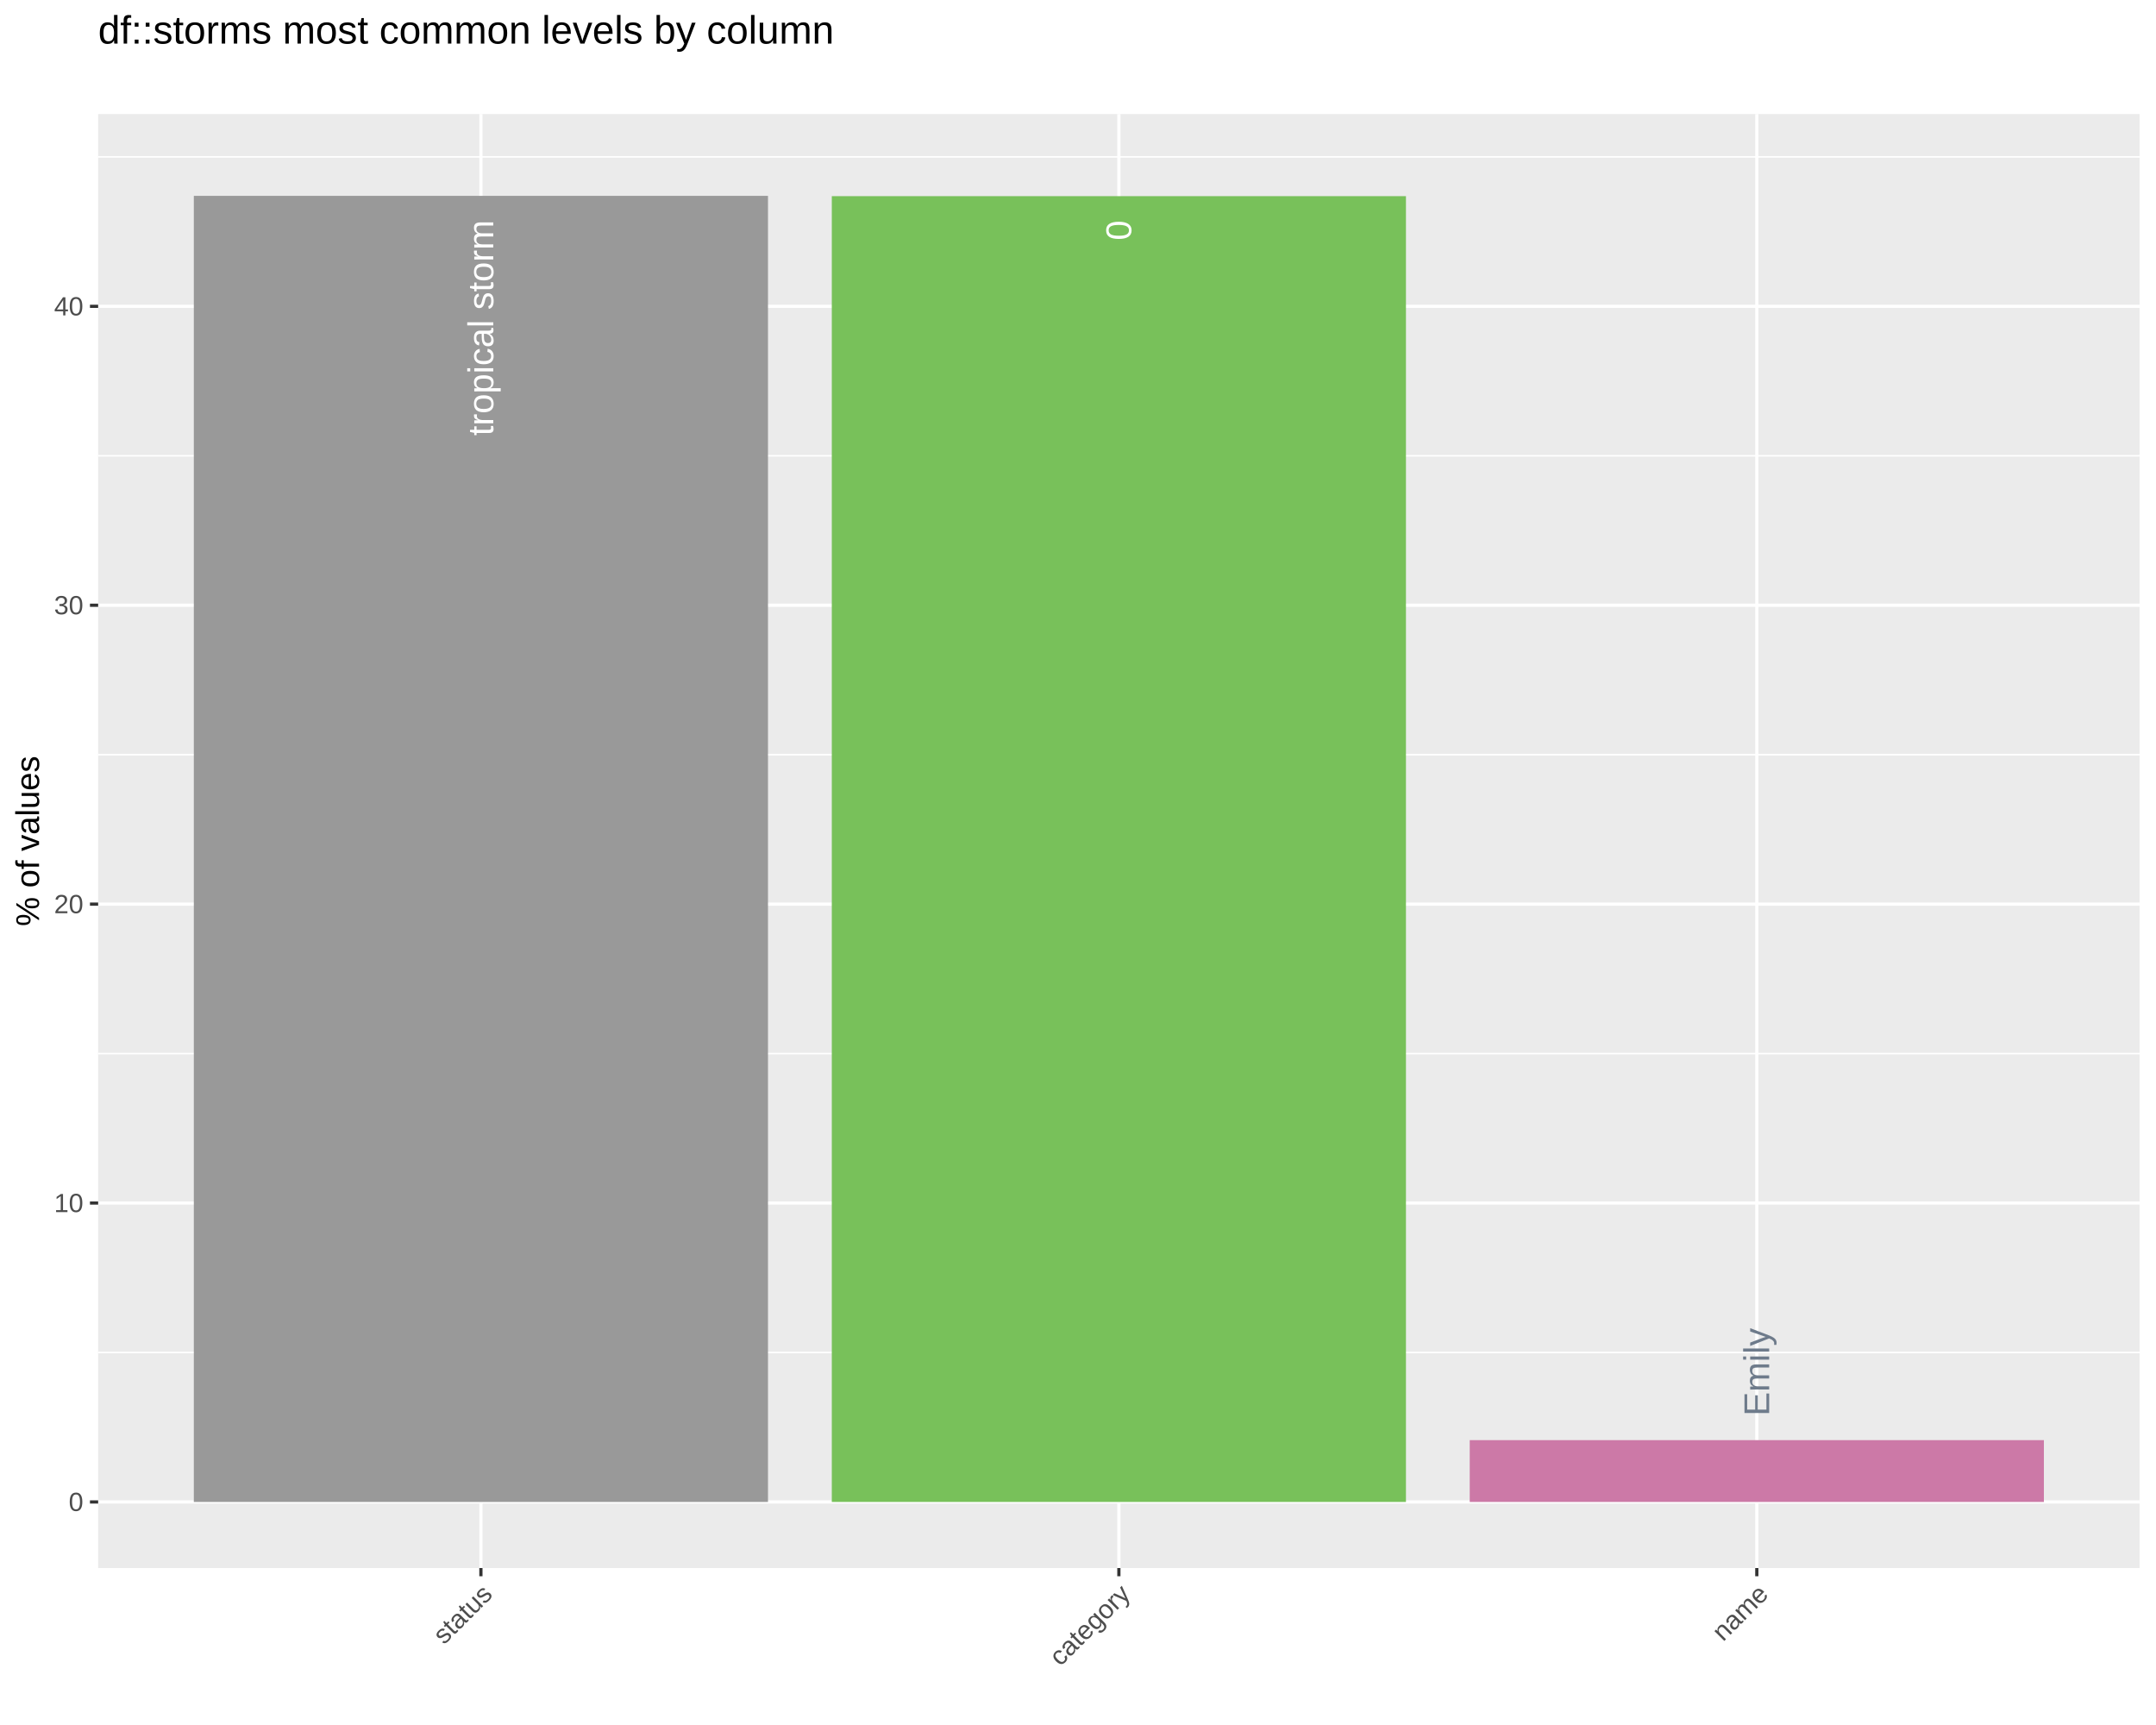
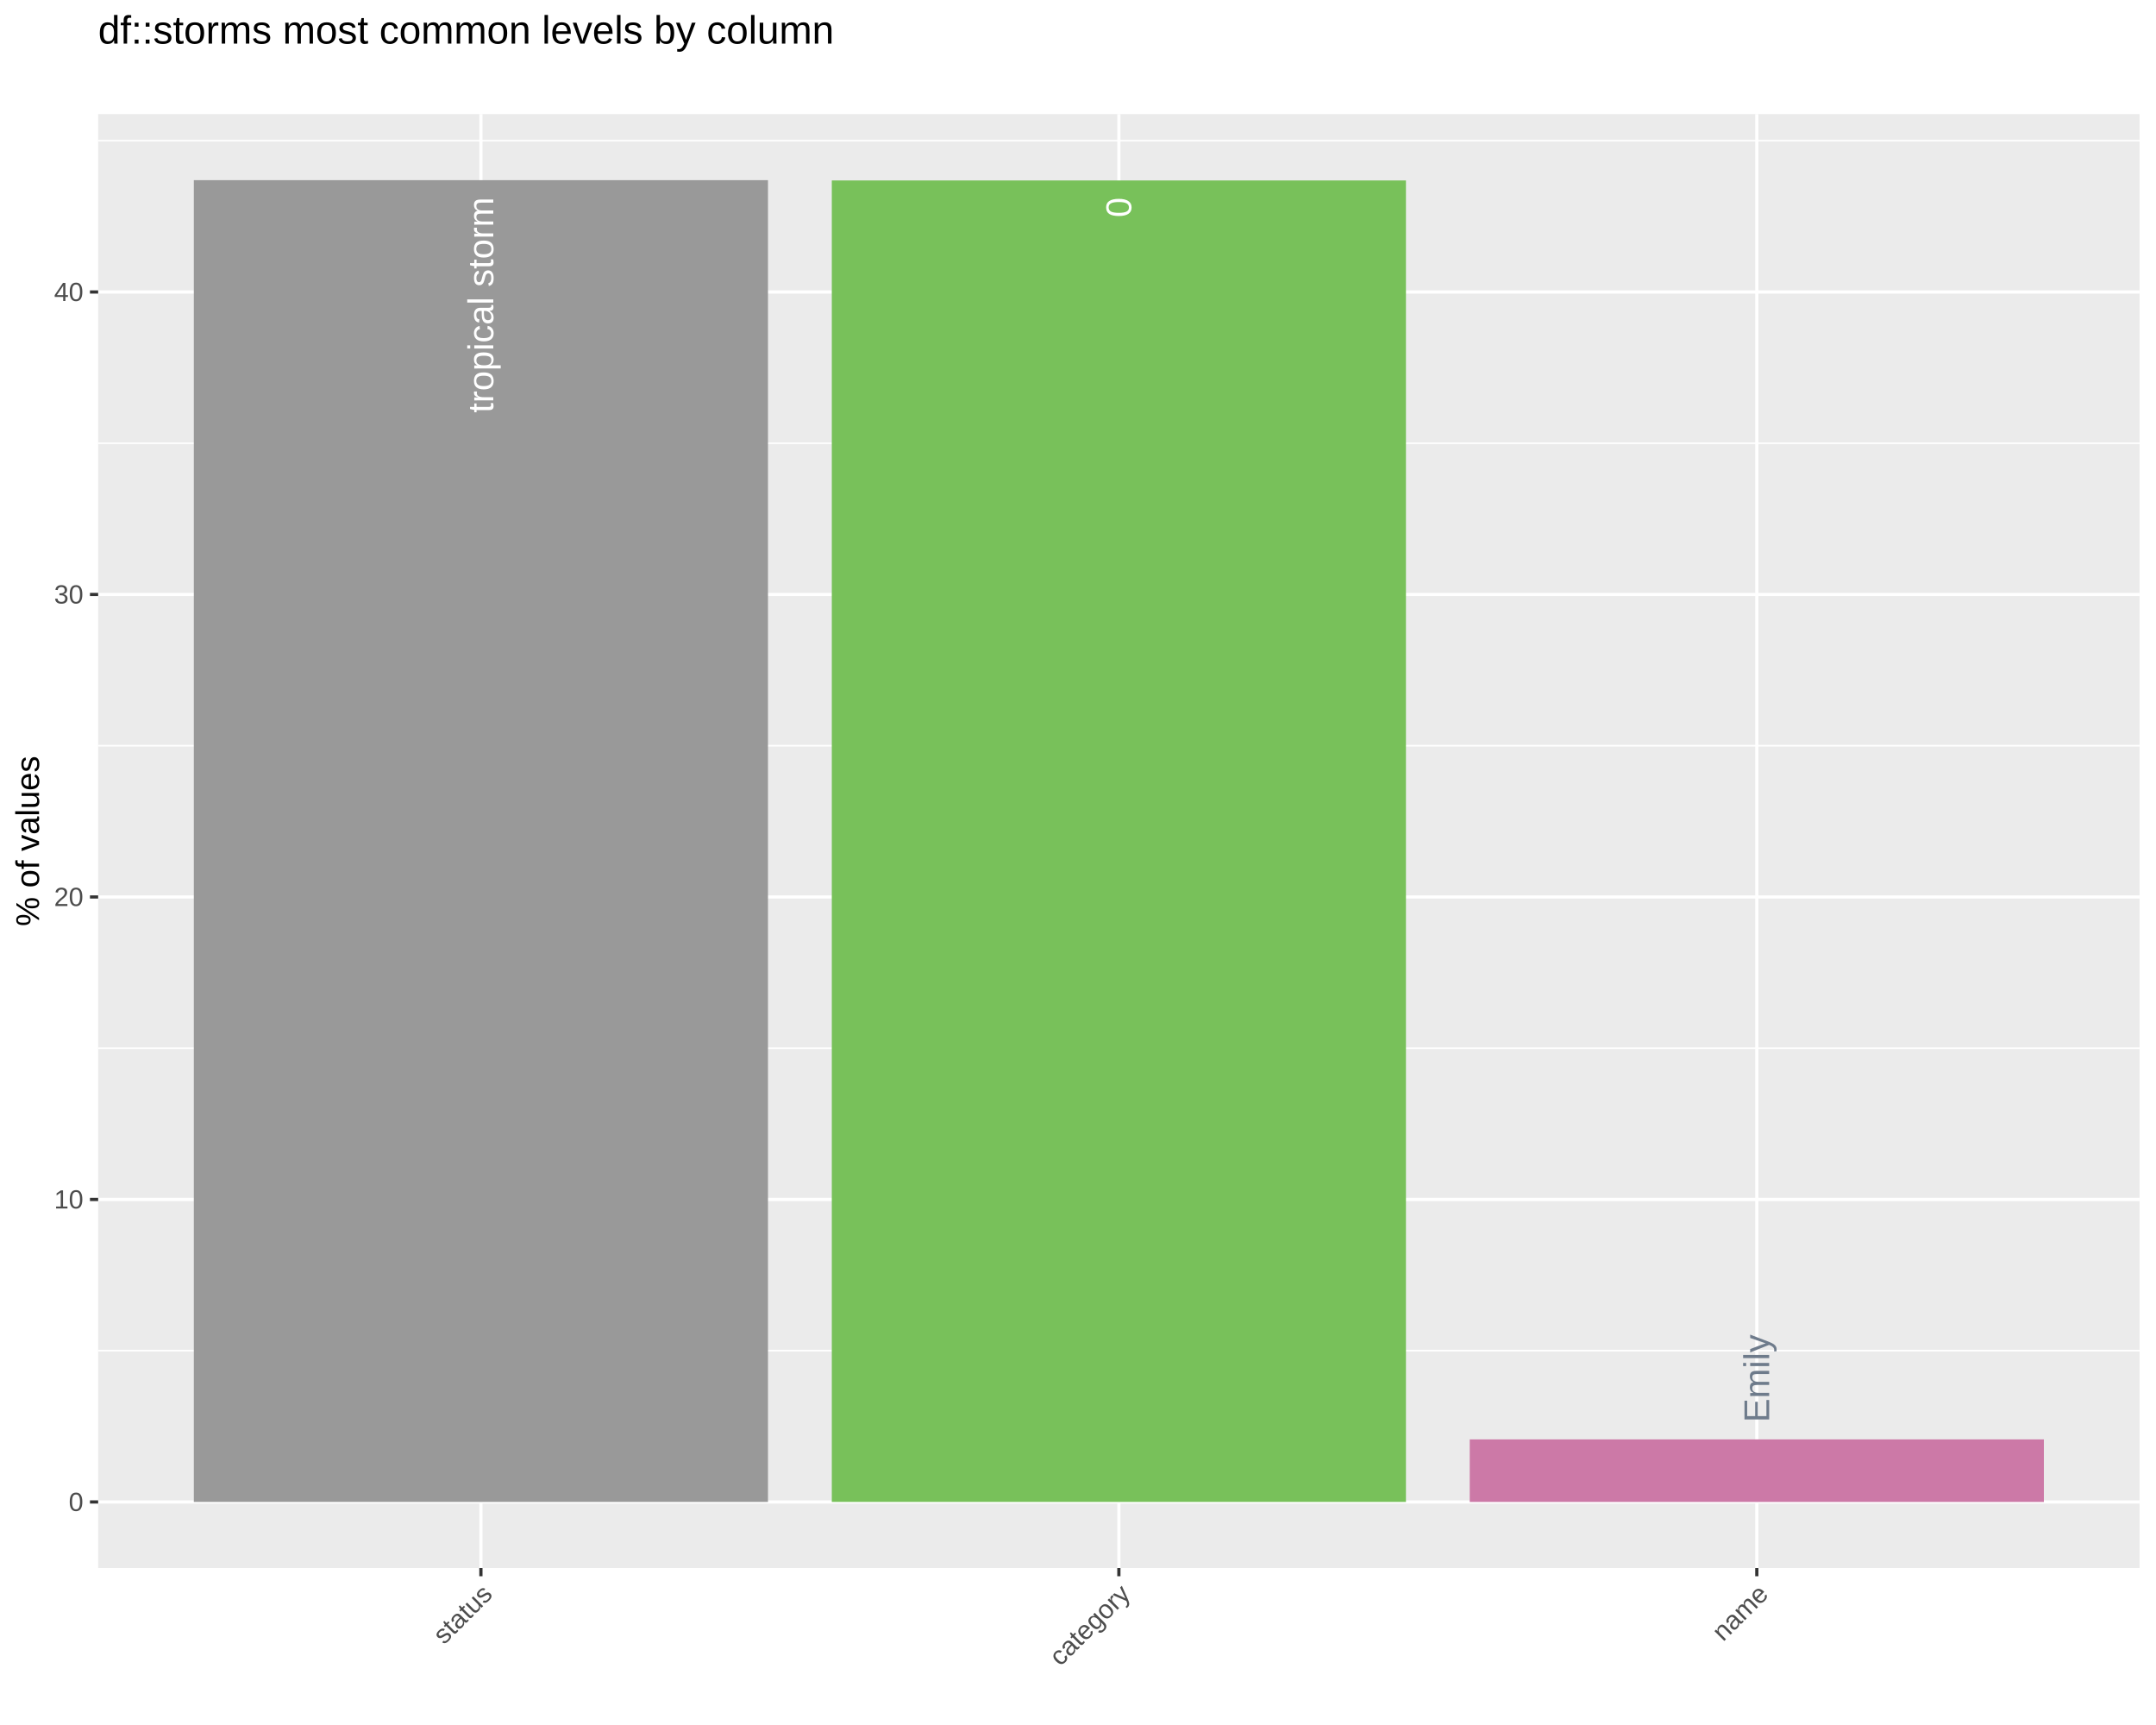
<svg xmlns="http://www.w3.org/2000/svg" viewBox="0 0 720.00 576.00">
  <defs>
    <style type="text/css">
    line, polyline, polygon, path, rect, circle {
      fill: none;
      stroke: #000000;
      stroke-linecap: round;
      stroke-linejoin: round;
      stroke-miterlimit: 10.00;
    }
  </style>
  </defs>
  <rect width="100%" height="100%" style="stroke: none; fill: #FFFFFF;" />
  <rect x="0.00" y="0.00" width="720.00" height="576.00" style="stroke-width: 1.07; stroke: #FFFFFF; fill: #FFFFFF;" />
  <defs>
    <clipPath id="cpMzIuNzh8NzE0LjUyfDUyMy41OHwzOC4wOQ==">
      <rect x="32.78" y="38.09" width="681.74" height="485.49" />
    </clipPath>
  </defs>
  <rect x="32.78" y="38.09" width="681.74" height="485.49" style="stroke-width: 1.07; stroke: none; fill: #EBEBEB;" clip-path="url(#cpMzIuNzh8NzE0LjUyfDUyMy41OHwzOC4wOQ==)" />
-   <polyline points="32.78,451.61 714.52,451.61 " style="stroke-width: 0.53; stroke: #FFFFFF; stroke-linecap: butt;" clip-path="url(#cpMzIuNzh8NzE0LjUyfDUyMy41OHwzOC4wOQ==)" />
-   <polyline points="32.78,351.81 714.52,351.81 " style="stroke-width: 0.53; stroke: #FFFFFF; stroke-linecap: butt;" clip-path="url(#cpMzIuNzh8NzE0LjUyfDUyMy41OHwzOC4wOQ==)" />
-   <polyline points="32.78,252.00 714.52,252.00 " style="stroke-width: 0.53; stroke: #FFFFFF; stroke-linecap: butt;" clip-path="url(#cpMzIuNzh8NzE0LjUyfDUyMy41OHwzOC4wOQ==)" />
-   <polyline points="32.78,152.19 714.52,152.19 " style="stroke-width: 0.53; stroke: #FFFFFF; stroke-linecap: butt;" clip-path="url(#cpMzIuNzh8NzE0LjUyfDUyMy41OHwzOC4wOQ==)" />
-   <polyline points="32.78,52.39 714.52,52.39 " style="stroke-width: 0.53; stroke: #FFFFFF; stroke-linecap: butt;" clip-path="url(#cpMzIuNzh8NzE0LjUyfDUyMy41OHwzOC4wOQ==)" />
+   <polyline points="32.78,451.01 714.52,451.01 " style="stroke-width: 0.53; stroke: #FFFFFF; stroke-linecap: butt;" clip-path="url(#cpMzIuNzh8NzE0LjUyfDUyMy41OHwzOC4wOQ==)" />
+   <polyline points="32.78,350.01 714.52,350.01 " style="stroke-width: 0.53; stroke: #FFFFFF; stroke-linecap: butt;" clip-path="url(#cpMzIuNzh8NzE0LjUyfDUyMy41OHwzOC4wOQ==)" />
+   <polyline points="32.78,249.00 714.52,249.00 " style="stroke-width: 0.53; stroke: #FFFFFF; stroke-linecap: butt;" clip-path="url(#cpMzIuNzh8NzE0LjUyfDUyMy41OHwzOC4wOQ==)" />
+   <polyline points="32.78,148.00 714.52,148.00 " style="stroke-width: 0.53; stroke: #FFFFFF; stroke-linecap: butt;" clip-path="url(#cpMzIuNzh8NzE0LjUyfDUyMy41OHwzOC4wOQ==)" />
+   <polyline points="32.78,46.99 714.52,46.99 " style="stroke-width: 0.53; stroke: #FFFFFF; stroke-linecap: butt;" clip-path="url(#cpMzIuNzh8NzE0LjUyfDUyMy41OHwzOC4wOQ==)" />
  <polyline points="32.78,501.52 714.52,501.52 " style="stroke-width: 1.07; stroke: #FFFFFF; stroke-linecap: butt;" clip-path="url(#cpMzIuNzh8NzE0LjUyfDUyMy41OHwzOC4wOQ==)" />
-   <polyline points="32.78,401.71 714.52,401.71 " style="stroke-width: 1.07; stroke: #FFFFFF; stroke-linecap: butt;" clip-path="url(#cpMzIuNzh8NzE0LjUyfDUyMy41OHwzOC4wOQ==)" />
-   <polyline points="32.78,301.90 714.52,301.90 " style="stroke-width: 1.07; stroke: #FFFFFF; stroke-linecap: butt;" clip-path="url(#cpMzIuNzh8NzE0LjUyfDUyMy41OHwzOC4wOQ==)" />
-   <polyline points="32.78,202.10 714.52,202.10 " style="stroke-width: 1.07; stroke: #FFFFFF; stroke-linecap: butt;" clip-path="url(#cpMzIuNzh8NzE0LjUyfDUyMy41OHwzOC4wOQ==)" />
-   <polyline points="32.78,102.29 714.52,102.29 " style="stroke-width: 1.07; stroke: #FFFFFF; stroke-linecap: butt;" clip-path="url(#cpMzIuNzh8NzE0LjUyfDUyMy41OHwzOC4wOQ==)" />
+   <polyline points="32.78,400.51 714.52,400.51 " style="stroke-width: 1.07; stroke: #FFFFFF; stroke-linecap: butt;" clip-path="url(#cpMzIuNzh8NzE0LjUyfDUyMy41OHwzOC4wOQ==)" />
+   <polyline points="32.78,299.51 714.52,299.51 " style="stroke-width: 1.07; stroke: #FFFFFF; stroke-linecap: butt;" clip-path="url(#cpMzIuNzh8NzE0LjUyfDUyMy41OHwzOC4wOQ==)" />
+   <polyline points="32.78,198.50 714.52,198.50 " style="stroke-width: 1.07; stroke: #FFFFFF; stroke-linecap: butt;" clip-path="url(#cpMzIuNzh8NzE0LjUyfDUyMy41OHwzOC4wOQ==)" />
+   <polyline points="32.78,97.50 714.52,97.50 " style="stroke-width: 1.07; stroke: #FFFFFF; stroke-linecap: butt;" clip-path="url(#cpMzIuNzh8NzE0LjUyfDUyMy41OHwzOC4wOQ==)" />
  <polyline points="160.60,523.58 160.60,38.09 " style="stroke-width: 1.07; stroke: #FFFFFF; stroke-linecap: butt;" clip-path="url(#cpMzIuNzh8NzE0LjUyfDUyMy41OHwzOC4wOQ==)" />
  <polyline points="373.65,523.58 373.65,38.09 " style="stroke-width: 1.07; stroke: #FFFFFF; stroke-linecap: butt;" clip-path="url(#cpMzIuNzh8NzE0LjUyfDUyMy41OHwzOC4wOQ==)" />
  <polyline points="586.69,523.58 586.69,38.09 " style="stroke-width: 1.07; stroke: #FFFFFF; stroke-linecap: butt;" clip-path="url(#cpMzIuNzh8NzE0LjUyfDUyMy41OHwzOC4wOQ==)" />
-   <rect x="64.73" y="65.40" width="191.74" height="436.12" style="stroke-width: 1.07; stroke: none; stroke-linecap: square; stroke-linejoin: miter; fill: #999999;" clip-path="url(#cpMzIuNzh8NzE0LjUyfDUyMy41OHwzOC4wOQ==)" />
-   <rect x="277.78" y="65.50" width="191.74" height="436.02" style="stroke-width: 1.07; stroke: none; stroke-linecap: square; stroke-linejoin: miter; fill: #78C15A;" clip-path="url(#cpMzIuNzh8NzE0LjUyfDUyMy41OHwzOC4wOQ==)" />
-   <rect x="490.82" y="480.88" width="191.74" height="20.64" style="stroke-width: 1.07; stroke: none; stroke-linecap: square; stroke-linejoin: miter; fill: #CC79A7;" clip-path="url(#cpMzIuNzh8NzE0LjUyfDUyMy41OHwzOC4wOQ==)" />
+   <rect x="64.73" y="60.16" width="191.74" height="441.35" style="stroke-width: 1.07; stroke: none; stroke-linecap: square; stroke-linejoin: miter; fill: #999999;" clip-path="url(#cpMzIuNzh8NzE0LjUyfDUyMy41OHwzOC4wOQ==)" />
+   <rect x="277.78" y="60.26" width="191.74" height="441.25" style="stroke-width: 1.07; stroke: none; stroke-linecap: square; stroke-linejoin: miter; fill: #78C15A;" clip-path="url(#cpMzIuNzh8NzE0LjUyfDUyMy41OHwzOC4wOQ==)" />
+   <rect x="490.82" y="480.63" width="191.74" height="20.89" style="stroke-width: 1.07; stroke: none; stroke-linecap: square; stroke-linejoin: miter; fill: #CC79A7;" clip-path="url(#cpMzIuNzh8NzE0LjUyfDUyMy41OHwzOC4wOQ==)" />
  <g clip-path="url(#cpMzIuNzh8NzE0LjUyfDUyMy41OHwzOC4wOQ==)">
-     <text transform="translate(164.73,145.49) rotate(-90)" style="font-size: 12.00px; fill: #FFFFFF; font-family: Liberation Sans;" textLength="72.02px" lengthAdjust="spacingAndGlyphs">tropical storm</text>
+     <text transform="translate(164.73,137.85) rotate(-90)" style="font-size: 12.00px; fill: #FFFFFF; font-family: Liberation Sans;" textLength="72.02px" lengthAdjust="spacingAndGlyphs">tropical storm</text>
  </g>
  <g clip-path="url(#cpMzIuNzh8NzE0LjUyfDUyMy41OHwzOC4wOQ==)">
-     <text transform="translate(377.77,80.25) rotate(-90)" style="font-size: 12.00px; fill: #FFFFFF; font-family: Liberation Sans;" textLength="6.67px" lengthAdjust="spacingAndGlyphs">0</text>
+     <text transform="translate(377.77,72.60) rotate(-90)" style="font-size: 12.00px; fill: #FFFFFF; font-family: Liberation Sans;" textLength="6.67px" lengthAdjust="spacingAndGlyphs">0</text>
  </g>
  <g clip-path="url(#cpMzIuNzh8NzE0LjUyfDUyMy41OHwzOC4wOQ==)">
-     <text transform="translate(590.82,472.80) rotate(-90)" style="font-size: 12.00px; fill: #6E7B8B; font-family: Liberation Sans;" textLength="29.34px" lengthAdjust="spacingAndGlyphs">Emily</text>
+     <text transform="translate(590.82,474.96) rotate(-90)" style="font-size: 12.00px; fill: #6E7B8B; font-family: Liberation Sans;" textLength="29.34px" lengthAdjust="spacingAndGlyphs">Emily</text>
  </g>
  <defs>
    <clipPath id="cpMC4wMHw3MjAuMDB8NTc2LjAwfDAuMDA=">
      <rect x="0.00" y="0.00" width="720.00" height="576.00" />
    </clipPath>
  </defs>
  <g clip-path="url(#cpMC4wMHw3MjAuMDB8NTc2LjAwfDAuMDA=)">
    <text x="22.95" y="504.54" style="font-size: 8.80px; fill: #4D4D4D; font-family: Liberation Sans;" textLength="4.89px" lengthAdjust="spacingAndGlyphs">0</text>
  </g>
  <g clip-path="url(#cpMC4wMHw3MjAuMDB8NTc2LjAwfDAuMDA=)">
-     <text x="18.06" y="404.73" style="font-size: 8.80px; fill: #4D4D4D; font-family: Liberation Sans;" textLength="9.78px" lengthAdjust="spacingAndGlyphs">10</text>
+     <text x="18.06" y="403.53" style="font-size: 8.80px; fill: #4D4D4D; font-family: Liberation Sans;" textLength="9.78px" lengthAdjust="spacingAndGlyphs">10</text>
  </g>
  <g clip-path="url(#cpMC4wMHw3MjAuMDB8NTc2LjAwfDAuMDA=)">
-     <text x="18.06" y="304.93" style="font-size: 8.80px; fill: #4D4D4D; font-family: Liberation Sans;" textLength="9.78px" lengthAdjust="spacingAndGlyphs">20</text>
+     <text x="18.06" y="302.53" style="font-size: 8.80px; fill: #4D4D4D; font-family: Liberation Sans;" textLength="9.78px" lengthAdjust="spacingAndGlyphs">20</text>
  </g>
  <g clip-path="url(#cpMC4wMHw3MjAuMDB8NTc2LjAwfDAuMDA=)">
-     <text x="18.06" y="205.12" style="font-size: 8.80px; fill: #4D4D4D; font-family: Liberation Sans;" textLength="9.78px" lengthAdjust="spacingAndGlyphs">30</text>
+     <text x="18.06" y="201.52" style="font-size: 8.80px; fill: #4D4D4D; font-family: Liberation Sans;" textLength="9.78px" lengthAdjust="spacingAndGlyphs">30</text>
  </g>
  <g clip-path="url(#cpMC4wMHw3MjAuMDB8NTc2LjAwfDAuMDA=)">
-     <text x="18.06" y="105.32" style="font-size: 8.80px; fill: #4D4D4D; font-family: Liberation Sans;" textLength="9.78px" lengthAdjust="spacingAndGlyphs">40</text>
+     <text x="18.06" y="100.52" style="font-size: 8.80px; fill: #4D4D4D; font-family: Liberation Sans;" textLength="9.78px" lengthAdjust="spacingAndGlyphs">40</text>
  </g>
  <polyline points="30.04,501.52 32.78,501.52 " style="stroke-width: 1.07; stroke: #333333; stroke-linecap: butt;" clip-path="url(#cpMC4wMHw3MjAuMDB8NTc2LjAwfDAuMDA=)" />
-   <polyline points="30.04,401.71 32.78,401.71 " style="stroke-width: 1.07; stroke: #333333; stroke-linecap: butt;" clip-path="url(#cpMC4wMHw3MjAuMDB8NTc2LjAwfDAuMDA=)" />
-   <polyline points="30.04,301.90 32.78,301.90 " style="stroke-width: 1.07; stroke: #333333; stroke-linecap: butt;" clip-path="url(#cpMC4wMHw3MjAuMDB8NTc2LjAwfDAuMDA=)" />
-   <polyline points="30.04,202.10 32.78,202.10 " style="stroke-width: 1.07; stroke: #333333; stroke-linecap: butt;" clip-path="url(#cpMC4wMHw3MjAuMDB8NTc2LjAwfDAuMDA=)" />
-   <polyline points="30.04,102.29 32.78,102.29 " style="stroke-width: 1.07; stroke: #333333; stroke-linecap: butt;" clip-path="url(#cpMC4wMHw3MjAuMDB8NTc2LjAwfDAuMDA=)" />
+   <polyline points="30.04,400.51 32.78,400.51 " style="stroke-width: 1.07; stroke: #333333; stroke-linecap: butt;" clip-path="url(#cpMC4wMHw3MjAuMDB8NTc2LjAwfDAuMDA=)" />
+   <polyline points="30.04,299.51 32.78,299.51 " style="stroke-width: 1.07; stroke: #333333; stroke-linecap: butt;" clip-path="url(#cpMC4wMHw3MjAuMDB8NTc2LjAwfDAuMDA=)" />
+   <polyline points="30.04,198.50 32.78,198.50 " style="stroke-width: 1.07; stroke: #333333; stroke-linecap: butt;" clip-path="url(#cpMC4wMHw3MjAuMDB8NTc2LjAwfDAuMDA=)" />
+   <polyline points="30.04,97.50 32.78,97.50 " style="stroke-width: 1.07; stroke: #333333; stroke-linecap: butt;" clip-path="url(#cpMC4wMHw3MjAuMDB8NTc2LjAwfDAuMDA=)" />
  <polyline points="160.60,526.32 160.60,523.58 " style="stroke-width: 1.07; stroke: #333333; stroke-linecap: butt;" clip-path="url(#cpMC4wMHw3MjAuMDB8NTc2LjAwfDAuMDA=)" />
  <polyline points="373.65,526.32 373.65,523.58 " style="stroke-width: 1.07; stroke: #333333; stroke-linecap: butt;" clip-path="url(#cpMC4wMHw3MjAuMDB8NTc2LjAwfDAuMDA=)" />
  <polyline points="586.69,526.32 586.69,523.58 " style="stroke-width: 1.07; stroke: #333333; stroke-linecap: butt;" clip-path="url(#cpMC4wMHw3MjAuMDB8NTc2LjAwfDAuMDA=)" />
  <g clip-path="url(#cpMC4wMHw3MjAuMDB8NTc2LjAwfDAuMDA=)">
    <text transform="translate(148.28,549.39) rotate(-45)" style="font-size: 8.80px; fill: #4D4D4D; font-family: Liberation Sans;" textLength="23.47px" lengthAdjust="spacingAndGlyphs">status</text>
  </g>
  <g clip-path="url(#cpMC4wMHw3MjAuMDB8NTc2LjAwfDAuMDA=)">
    <text transform="translate(354.07,556.64) rotate(-45)" style="font-size: 8.80px; fill: #4D4D4D; font-family: Liberation Sans;" textLength="33.73px" lengthAdjust="spacingAndGlyphs">category</text>
  </g>
  <g clip-path="url(#cpMC4wMHw3MjAuMDB8NTc2LjAwfDAuMDA=)">
    <text transform="translate(575.41,548.35) rotate(-45)" style="font-size: 8.80px; fill: #4D4D4D; font-family: Liberation Sans;" textLength="22.00px" lengthAdjust="spacingAndGlyphs">name</text>
  </g>
  <g clip-path="url(#cpMC4wMHw3MjAuMDB8NTc2LjAwfDAuMDA=)">
    <text transform="translate(13.04,309.29) rotate(-90)" style="font-size: 11.00px; font-family: Liberation Sans;" textLength="56.91px" lengthAdjust="spacingAndGlyphs">% of values</text>
  </g>
  <g clip-path="url(#cpMC4wMHw3MjAuMDB8NTc2LjAwfDAuMDA=)">
    <text x="32.78" y="14.56" style="font-size: 13.20px; font-family: Liberation Sans;" textLength="245.38px" lengthAdjust="spacingAndGlyphs">df::storms most common levels by column</text>
  </g>
</svg>
